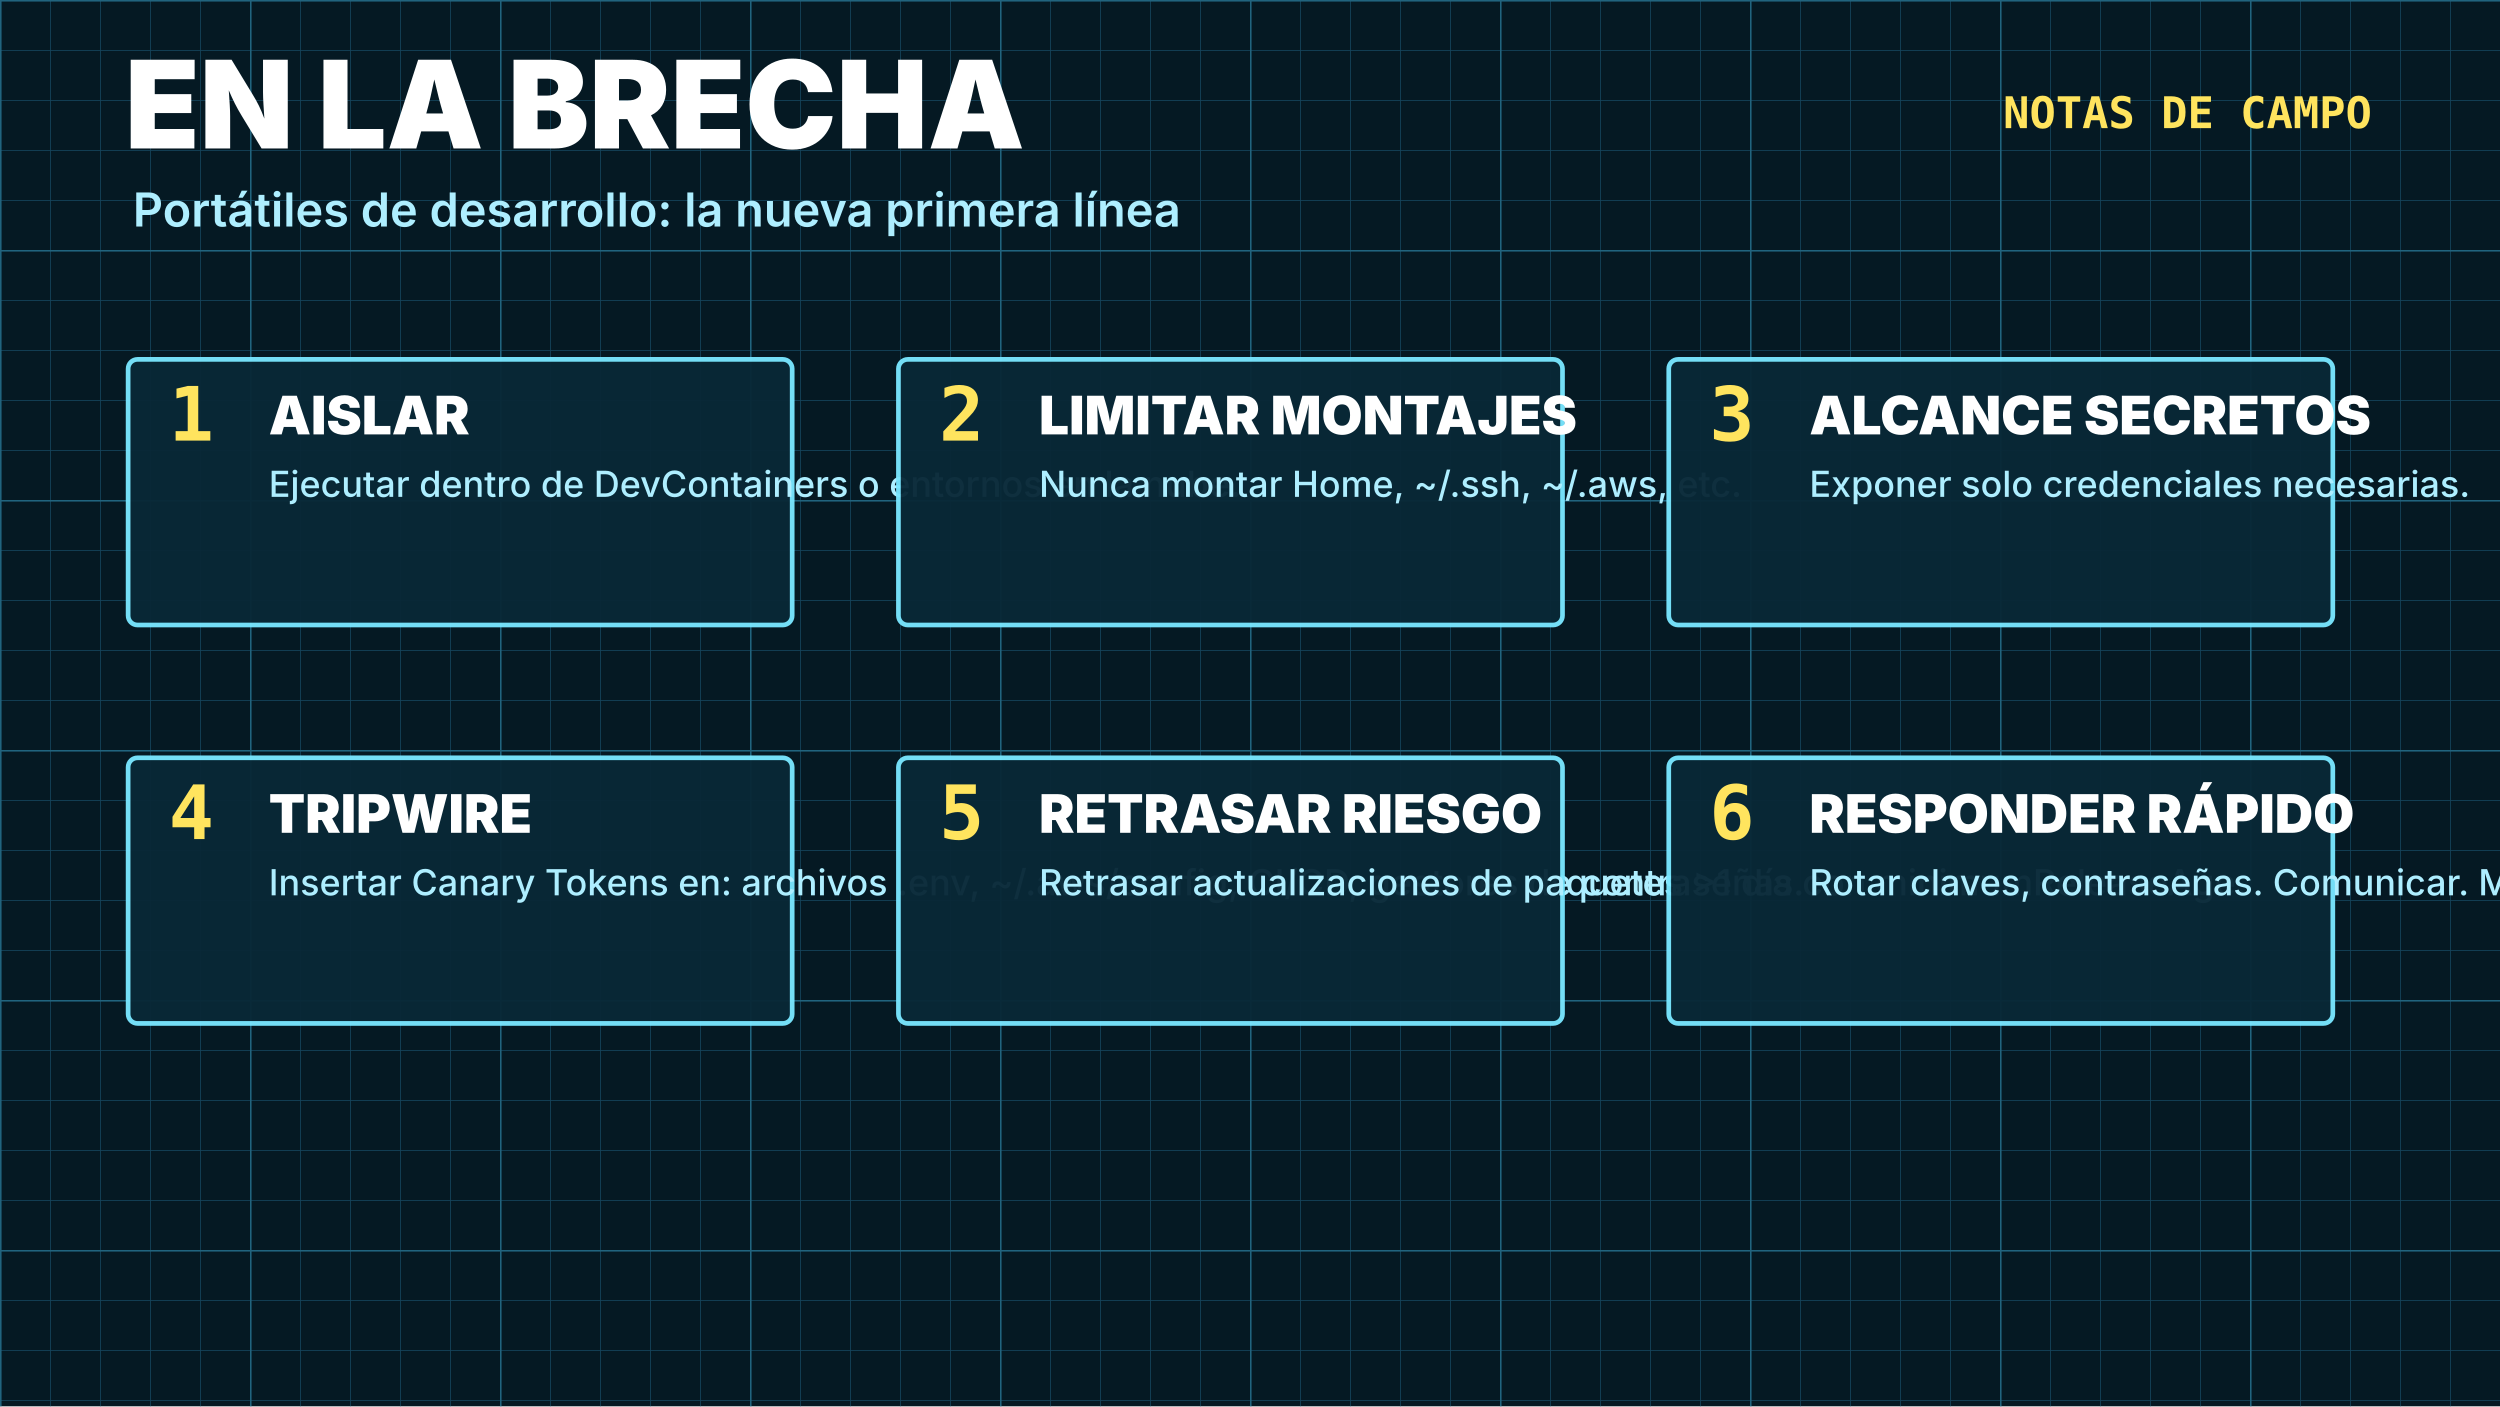
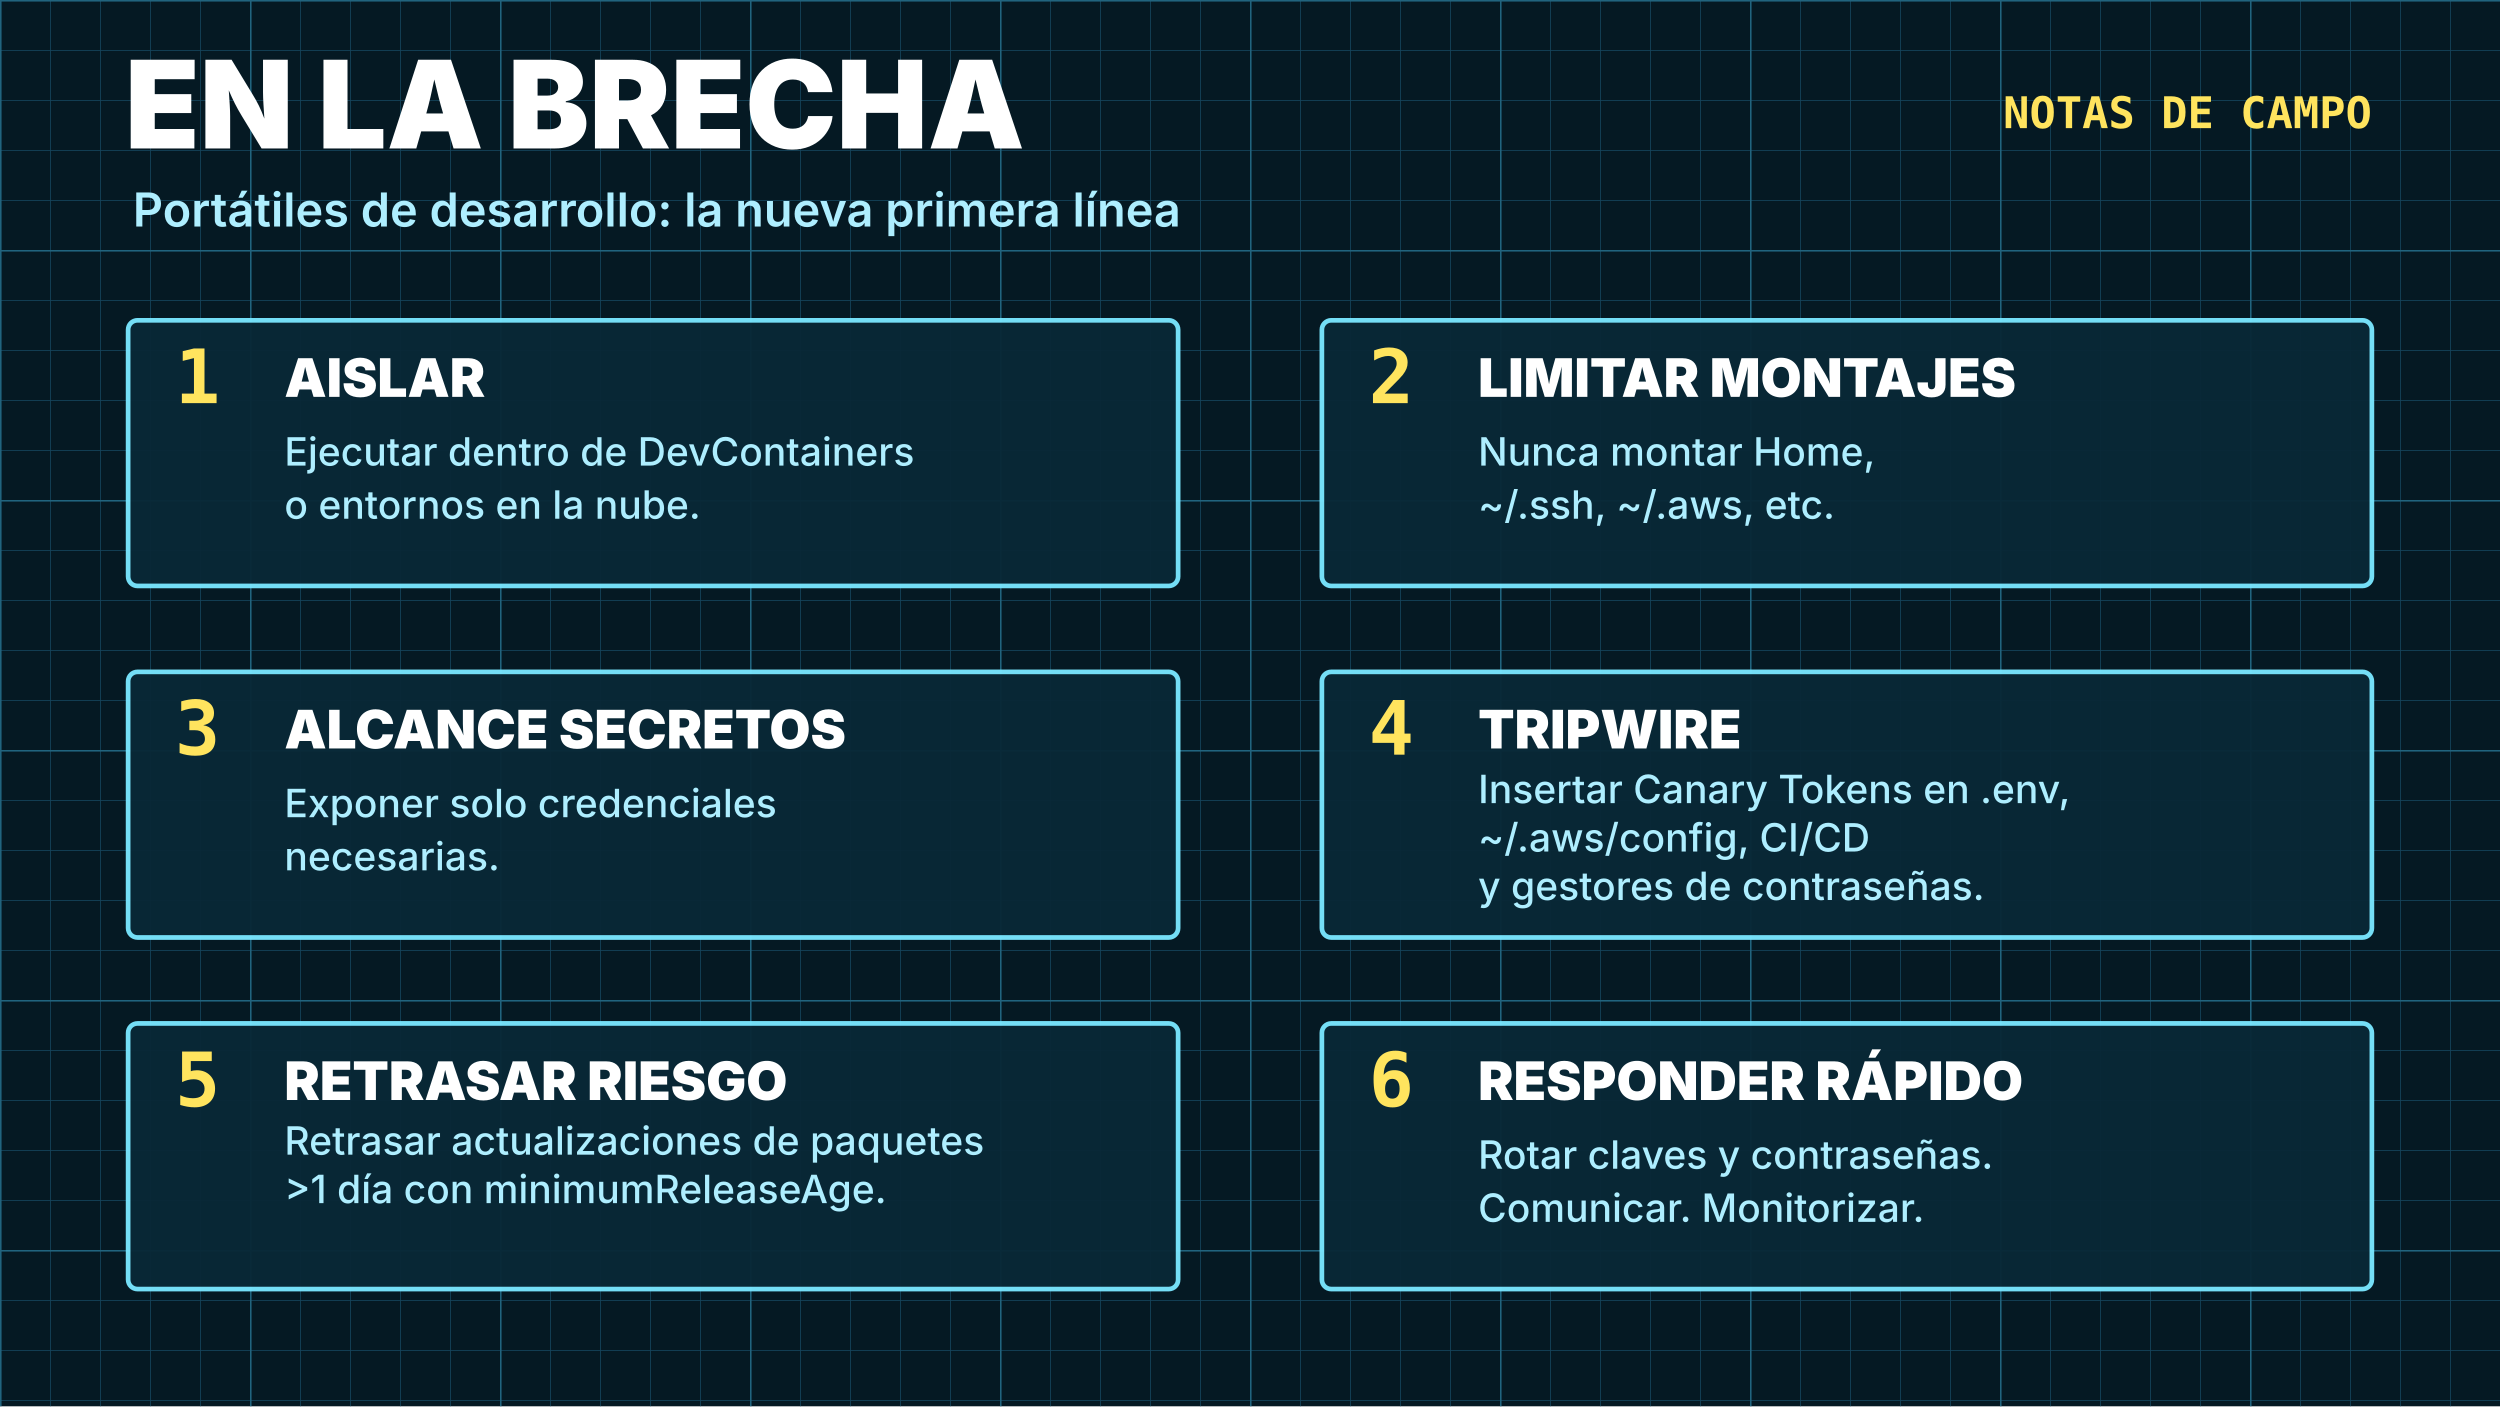
<svg xmlns="http://www.w3.org/2000/svg" width="1600" height="900" viewBox="0 0 1600 900" role="img">
  <defs>
    <pattern id="small-grid" width="32" height="32" patternUnits="userSpaceOnUse">
      <path d="M 32 0 L 0 0 0 32" fill="none" stroke="#174b63" stroke-width="1" />
    </pattern>
    <pattern id="large-grid" width="160" height="160" patternUnits="userSpaceOnUse">
      <rect width="160" height="160" fill="url(#small-grid)" />
      <path d="M 160 0 L 0 0 0 160" fill="none" stroke="#246a86" stroke-width="2" />
    </pattern>
  </defs>
  <rect width="1600" height="900" fill="#051923" />
  <rect width="1600" height="900" fill="url(#large-grid)" opacity="0.92" />
  <text x="80" y="95" font-family="Inter, Arial, Helvetica, sans-serif" font-size="78" font-weight="950" fill="#ffffff" text-anchor="start" opacity="1" letter-spacing="0">EN LA BRECHA</text>
  <text x="85" y="145" font-family="Inter, Arial, Helvetica, sans-serif" font-size="30" font-weight="600" fill="#aeeeff" text-anchor="start" opacity="1" letter-spacing="0">Portátiles de desarrollo: la nueva primera línea</text>
  <text x="1518" y="82" font-family="DM Mono, SFMono-Regular, Consolas, monospace" font-size="28" font-weight="900" fill="#ffe45e" text-anchor="end" opacity="1" letter-spacing="0">NOTAS DE CAMPO</text>
-   <rect x="82" y="230" width="425" height="170" rx="6" fill="#082836" stroke="#79e6ff" stroke-width="3" opacity="0.96" />
-   <text x="108" y="282" font-family="DM Mono, SFMono-Regular, Consolas, monospace" font-size="48" font-weight="900" fill="#ffe45e" text-anchor="start" opacity="1" letter-spacing="0">1</text>
-   <text x="172" y="278" font-family="Inter, Arial, Helvetica, sans-serif" font-size="34" font-weight="850" fill="#ffffff" text-anchor="start" opacity="1" letter-spacing="0">AISLAR</text>
-   <text x="172" y="318" font-family="Inter, Arial, Helvetica, sans-serif" font-size="23" font-weight="500" fill="#aeeeff" text-anchor="start" opacity="1">Ejecutar dentro de DevContainers o entornos en la nube.</text>
-   <rect x="575" y="230" width="425" height="170" rx="6" fill="#082836" stroke="#79e6ff" stroke-width="3" opacity="0.96" />
-   <text x="601" y="282" font-family="DM Mono, SFMono-Regular, Consolas, monospace" font-size="48" font-weight="900" fill="#ffe45e" text-anchor="start" opacity="1" letter-spacing="0">2</text>
-   <text x="665" y="278" font-family="Inter, Arial, Helvetica, sans-serif" font-size="34" font-weight="850" fill="#ffffff" text-anchor="start" opacity="1" letter-spacing="0">LIMITAR MONTAJES</text>
-   <text x="665" y="318" font-family="Inter, Arial, Helvetica, sans-serif" font-size="23" font-weight="500" fill="#aeeeff" text-anchor="start" opacity="1">Nunca montar Home, ~/.ssh, ~/.aws, etc.</text>
-   <rect x="1068" y="230" width="425" height="170" rx="6" fill="#082836" stroke="#79e6ff" stroke-width="3" opacity="0.96" />
-   <text x="1094" y="282" font-family="DM Mono, SFMono-Regular, Consolas, monospace" font-size="48" font-weight="900" fill="#ffe45e" text-anchor="start" opacity="1" letter-spacing="0">3</text>
-   <text x="1158" y="278" font-family="Inter, Arial, Helvetica, sans-serif" font-size="34" font-weight="850" fill="#ffffff" text-anchor="start" opacity="1" letter-spacing="0">ALCANCE SECRETOS</text>
-   <text x="1158" y="318" font-family="Inter, Arial, Helvetica, sans-serif" font-size="23" font-weight="500" fill="#aeeeff" text-anchor="start" opacity="1">Exponer solo credenciales necesarias.</text>
-   <rect x="82" y="485" width="425" height="170" rx="6" fill="#082836" stroke="#79e6ff" stroke-width="3" opacity="0.96" />
-   <text x="108" y="537" font-family="DM Mono, SFMono-Regular, Consolas, monospace" font-size="48" font-weight="900" fill="#ffe45e" text-anchor="start" opacity="1" letter-spacing="0">4</text>
-   <text x="172" y="533" font-family="Inter, Arial, Helvetica, sans-serif" font-size="34" font-weight="850" fill="#ffffff" text-anchor="start" opacity="1" letter-spacing="0">TRIPWIRE</text>
-   <text x="172" y="573" font-family="Inter, Arial, Helvetica, sans-serif" font-size="23" font-weight="500" fill="#aeeeff" text-anchor="start" opacity="1">Insertar Canary Tokens en: archivos .env, ~/.aws/config, CI/CD, gestores de contraseñas.</text>
-   <rect x="575" y="485" width="425" height="170" rx="6" fill="#082836" stroke="#79e6ff" stroke-width="3" opacity="0.96" />
-   <text x="601" y="537" font-family="DM Mono, SFMono-Regular, Consolas, monospace" font-size="48" font-weight="900" fill="#ffe45e" text-anchor="start" opacity="1" letter-spacing="0">5</text>
-   <text x="665" y="533" font-family="Inter, Arial, Helvetica, sans-serif" font-size="34" font-weight="850" fill="#ffffff" text-anchor="start" opacity="1" letter-spacing="0">RETRASAR RIESGO</text>
-   <text x="665" y="573" font-family="Inter, Arial, Helvetica, sans-serif" font-size="23" font-weight="500" fill="#aeeeff" text-anchor="start" opacity="1">Retrasar actualizaciones de paquetes &gt;1 día con minimumReleaseAge.</text>
-   <rect x="1068" y="485" width="425" height="170" rx="6" fill="#082836" stroke="#79e6ff" stroke-width="3" opacity="0.96" />
-   <text x="1094" y="537" font-family="DM Mono, SFMono-Regular, Consolas, monospace" font-size="48" font-weight="900" fill="#ffe45e" text-anchor="start" opacity="1" letter-spacing="0">6</text>
-   <text x="1158" y="533" font-family="Inter, Arial, Helvetica, sans-serif" font-size="34" font-weight="850" fill="#ffffff" text-anchor="start" opacity="1" letter-spacing="0">RESPONDER RÁPIDO</text>
-   <text x="1158" y="573" font-family="Inter, Arial, Helvetica, sans-serif" font-size="23" font-weight="500" fill="#aeeeff" text-anchor="start" opacity="1">Rotar claves, contraseñas. Comunicar. Monitorizar.</text>
+   <rect x="82" y="205" width="672" height="170" rx="6" fill="#082836" stroke="#79e6ff" stroke-width="3" opacity="0.96" />
+   <text x="112" y="258" font-family="DM Mono, SFMono-Regular, Consolas, monospace" font-size="48" font-weight="900" fill="#ffe45e" text-anchor="start" opacity="1" letter-spacing="0">1</text>
+   <text x="182" y="254" font-family="Inter, Arial, Helvetica, sans-serif" font-size="34" font-weight="850" fill="#ffffff" text-anchor="start" opacity="1" letter-spacing="0">AISLAR</text>
+   <text x="182" y="298" font-family="Inter, Arial, Helvetica, sans-serif" font-size="25" font-weight="500" fill="#aeeeff" text-anchor="start" opacity="1">
+     <tspan x="182" dy="0">Ejecutar dentro de DevContainers</tspan>
+     <tspan x="182" dy="34">o entornos en la nube.</tspan>
+   </text>
+   <rect x="846" y="205" width="672" height="170" rx="6" fill="#082836" stroke="#79e6ff" stroke-width="3" opacity="0.96" />
+   <text x="876" y="258" font-family="DM Mono, SFMono-Regular, Consolas, monospace" font-size="48" font-weight="900" fill="#ffe45e" text-anchor="start" opacity="1" letter-spacing="0">2</text>
+   <text x="946" y="254" font-family="Inter, Arial, Helvetica, sans-serif" font-size="34" font-weight="850" fill="#ffffff" text-anchor="start" opacity="1" letter-spacing="0">LIMITAR MONTAJES</text>
+   <text x="946" y="298" font-family="Inter, Arial, Helvetica, sans-serif" font-size="25" font-weight="500" fill="#aeeeff" text-anchor="start" opacity="1">
+     <tspan x="946" dy="0">Nunca montar Home,</tspan>
+     <tspan x="946" dy="34">~/.ssh, ~/.aws, etc.</tspan>
+   </text>
+   <rect x="82" y="430" width="672" height="170" rx="6" fill="#082836" stroke="#79e6ff" stroke-width="3" opacity="0.96" />
+   <text x="112" y="483" font-family="DM Mono, SFMono-Regular, Consolas, monospace" font-size="48" font-weight="900" fill="#ffe45e" text-anchor="start" opacity="1" letter-spacing="0">3</text>
+   <text x="182" y="479" font-family="Inter, Arial, Helvetica, sans-serif" font-size="34" font-weight="850" fill="#ffffff" text-anchor="start" opacity="1" letter-spacing="0">ALCANCE SECRETOS</text>
+   <text x="182" y="523" font-family="Inter, Arial, Helvetica, sans-serif" font-size="25" font-weight="500" fill="#aeeeff" text-anchor="start" opacity="1">
+     <tspan x="182" dy="0">Exponer solo credenciales</tspan>
+     <tspan x="182" dy="34">necesarias.</tspan>
+   </text>
+   <rect x="846" y="430" width="672" height="170" rx="6" fill="#082836" stroke="#79e6ff" stroke-width="3" opacity="0.96" />
+   <text x="876" y="483" font-family="DM Mono, SFMono-Regular, Consolas, monospace" font-size="48" font-weight="900" fill="#ffe45e" text-anchor="start" opacity="1" letter-spacing="0">4</text>
+   <text x="946" y="479" font-family="Inter, Arial, Helvetica, sans-serif" font-size="34" font-weight="850" fill="#ffffff" text-anchor="start" opacity="1" letter-spacing="0">TRIPWIRE</text>
+   <text x="946" y="514" font-family="Inter, Arial, Helvetica, sans-serif" font-size="25" font-weight="500" fill="#aeeeff" text-anchor="start" opacity="1">
+     <tspan x="946" dy="0">Insertar Canary Tokens en .env,</tspan>
+     <tspan x="946" dy="31">~/.aws/config, CI/CD</tspan>
+     <tspan x="946" dy="31">y gestores de contraseñas.</tspan>
+   </text>
+   <rect x="82" y="655" width="672" height="170" rx="6" fill="#082836" stroke="#79e6ff" stroke-width="3" opacity="0.96" />
+   <text x="112" y="708" font-family="DM Mono, SFMono-Regular, Consolas, monospace" font-size="48" font-weight="900" fill="#ffe45e" text-anchor="start" opacity="1" letter-spacing="0">5</text>
+   <text x="182" y="704" font-family="Inter, Arial, Helvetica, sans-serif" font-size="34" font-weight="850" fill="#ffffff" text-anchor="start" opacity="1" letter-spacing="0">RETRASAR RIESGO</text>
+   <text x="182" y="739" font-family="Inter, Arial, Helvetica, sans-serif" font-size="25" font-weight="500" fill="#aeeeff" text-anchor="start" opacity="1">
+     <tspan x="182" dy="0">Retrasar actualizaciones de paquetes</tspan>
+     <tspan x="182" dy="31">&gt;1 día con minimumReleaseAge.</tspan>
+   </text>
+   <rect x="846" y="655" width="672" height="170" rx="6" fill="#082836" stroke="#79e6ff" stroke-width="3" opacity="0.96" />
+   <text x="876" y="708" font-family="DM Mono, SFMono-Regular, Consolas, monospace" font-size="48" font-weight="900" fill="#ffe45e" text-anchor="start" opacity="1" letter-spacing="0">6</text>
+   <text x="946" y="704" font-family="Inter, Arial, Helvetica, sans-serif" font-size="34" font-weight="850" fill="#ffffff" text-anchor="start" opacity="1" letter-spacing="0">RESPONDER RÁPIDO</text>
+   <text x="946" y="748" font-family="Inter, Arial, Helvetica, sans-serif" font-size="25" font-weight="500" fill="#aeeeff" text-anchor="start" opacity="1">
+     <tspan x="946" dy="0">Rotar claves y contraseñas.</tspan>
+     <tspan x="946" dy="34">Comunicar. Monitorizar.</tspan>
+   </text>
</svg>
